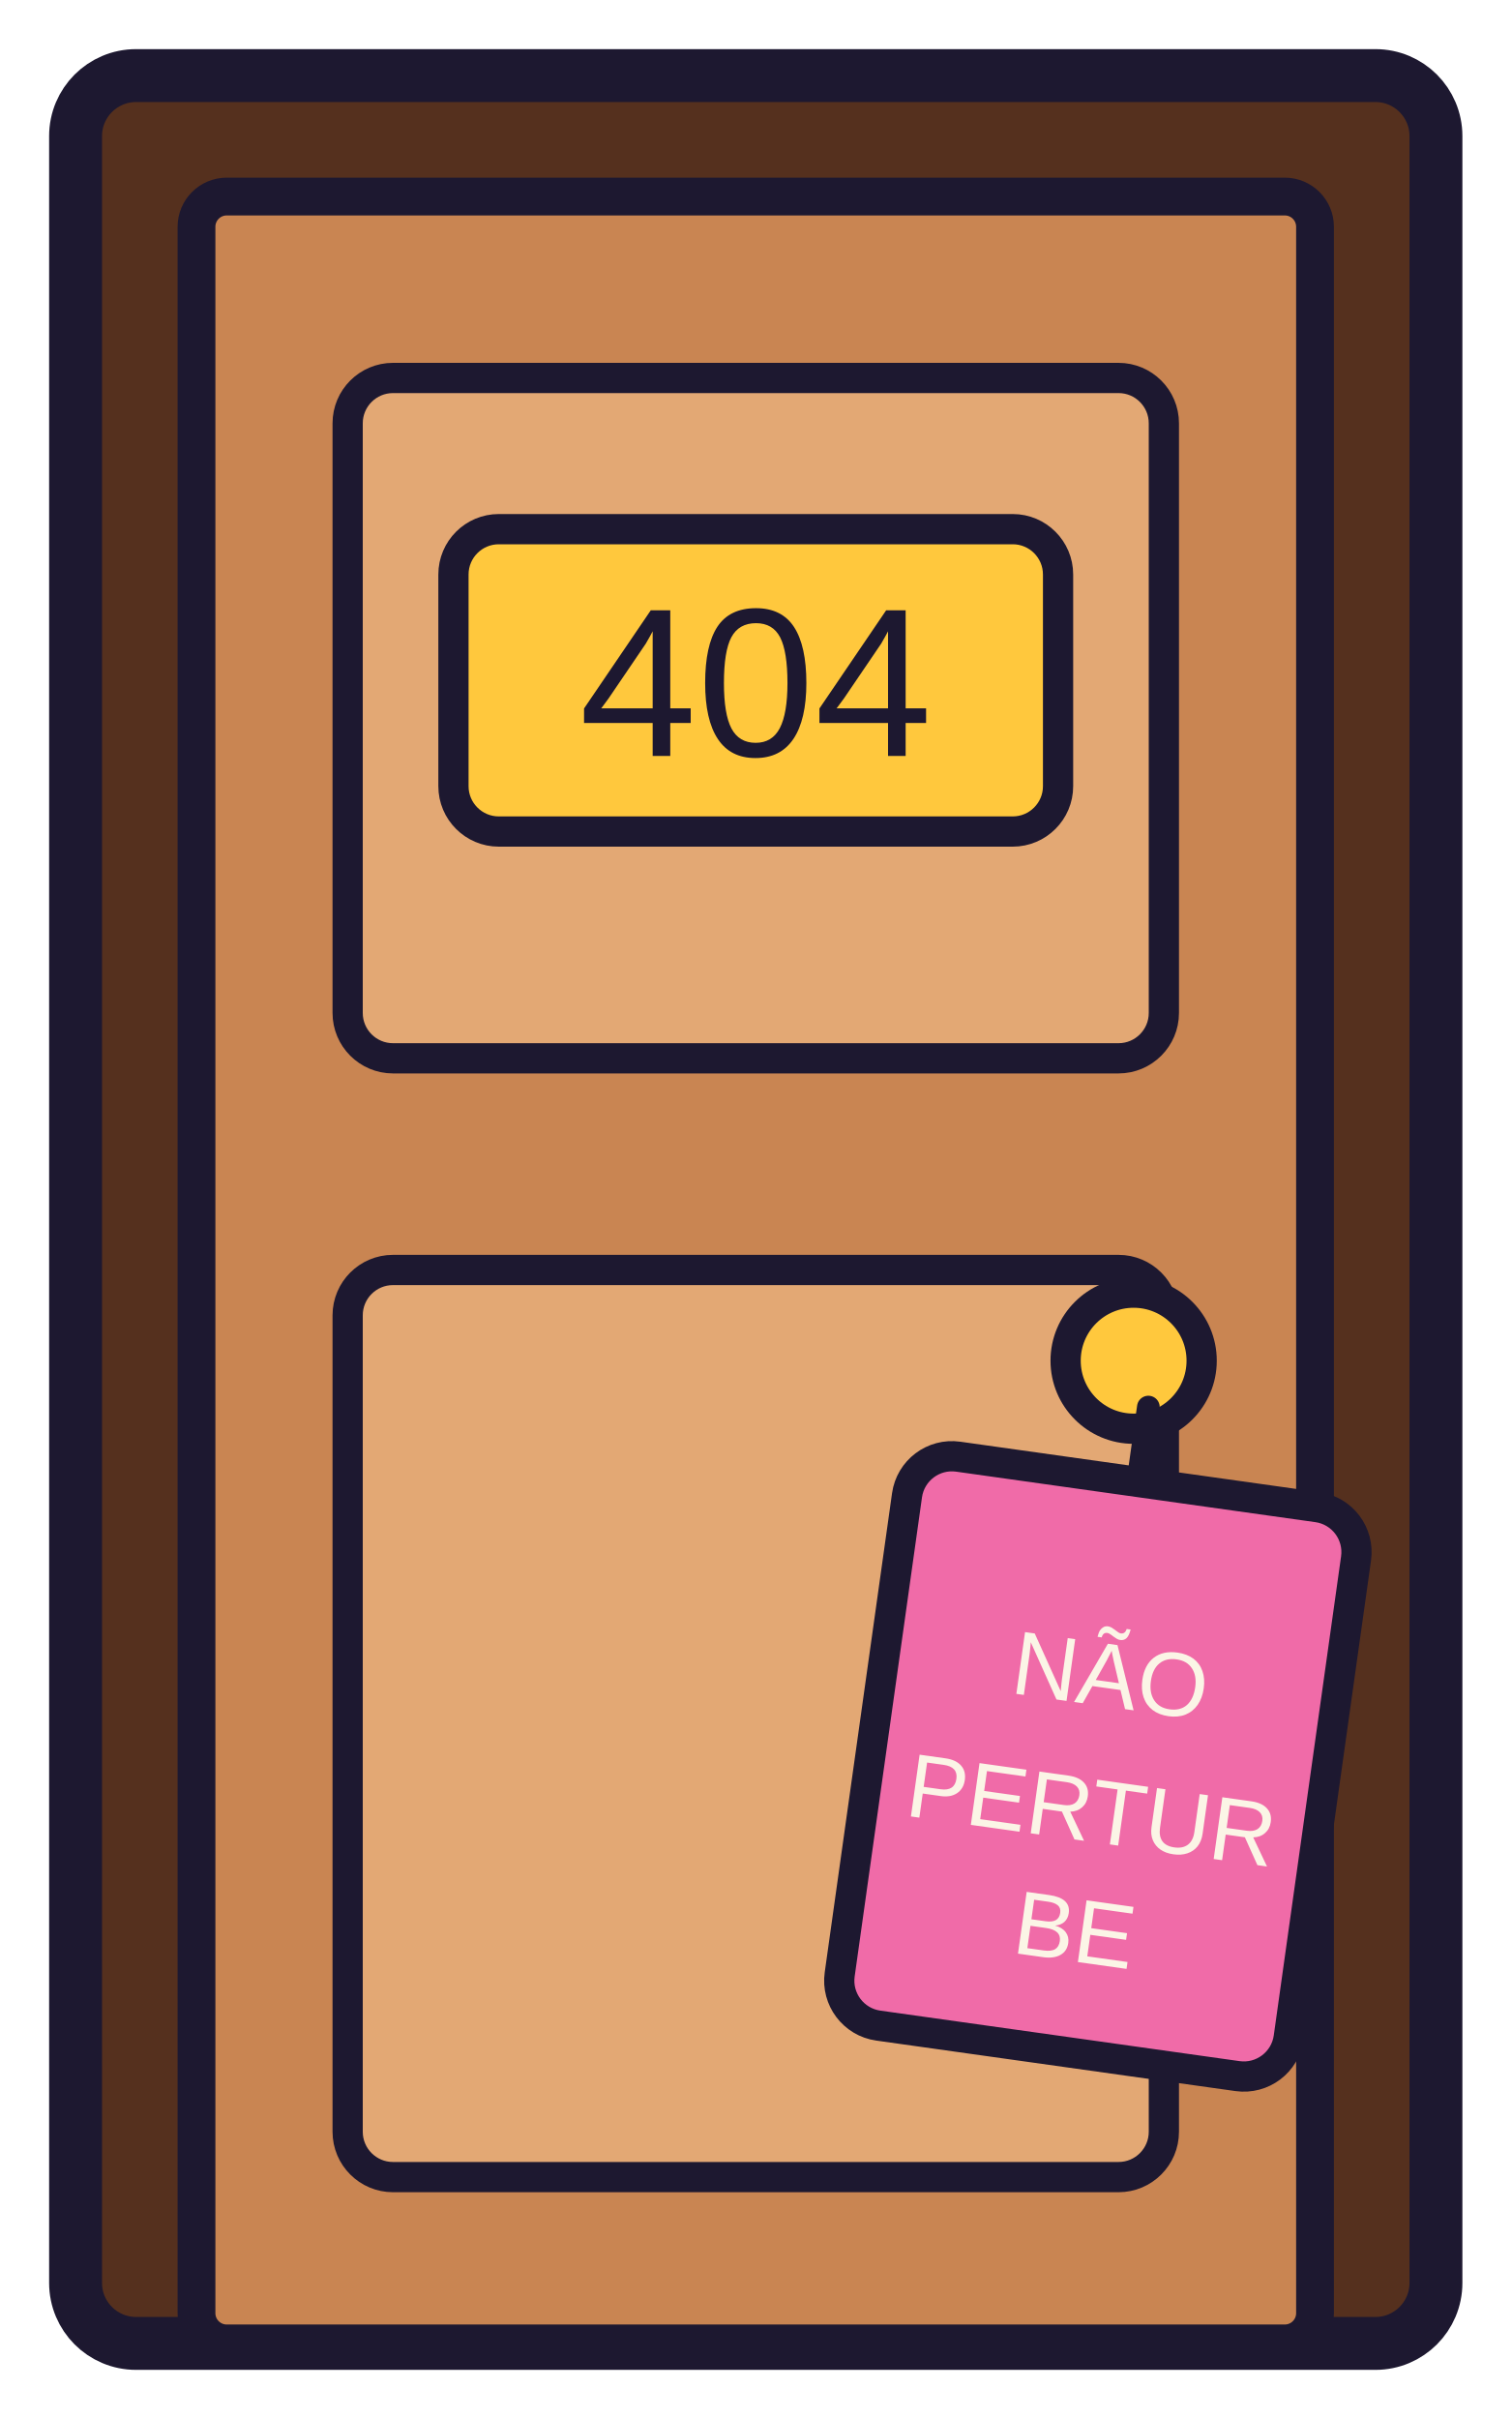
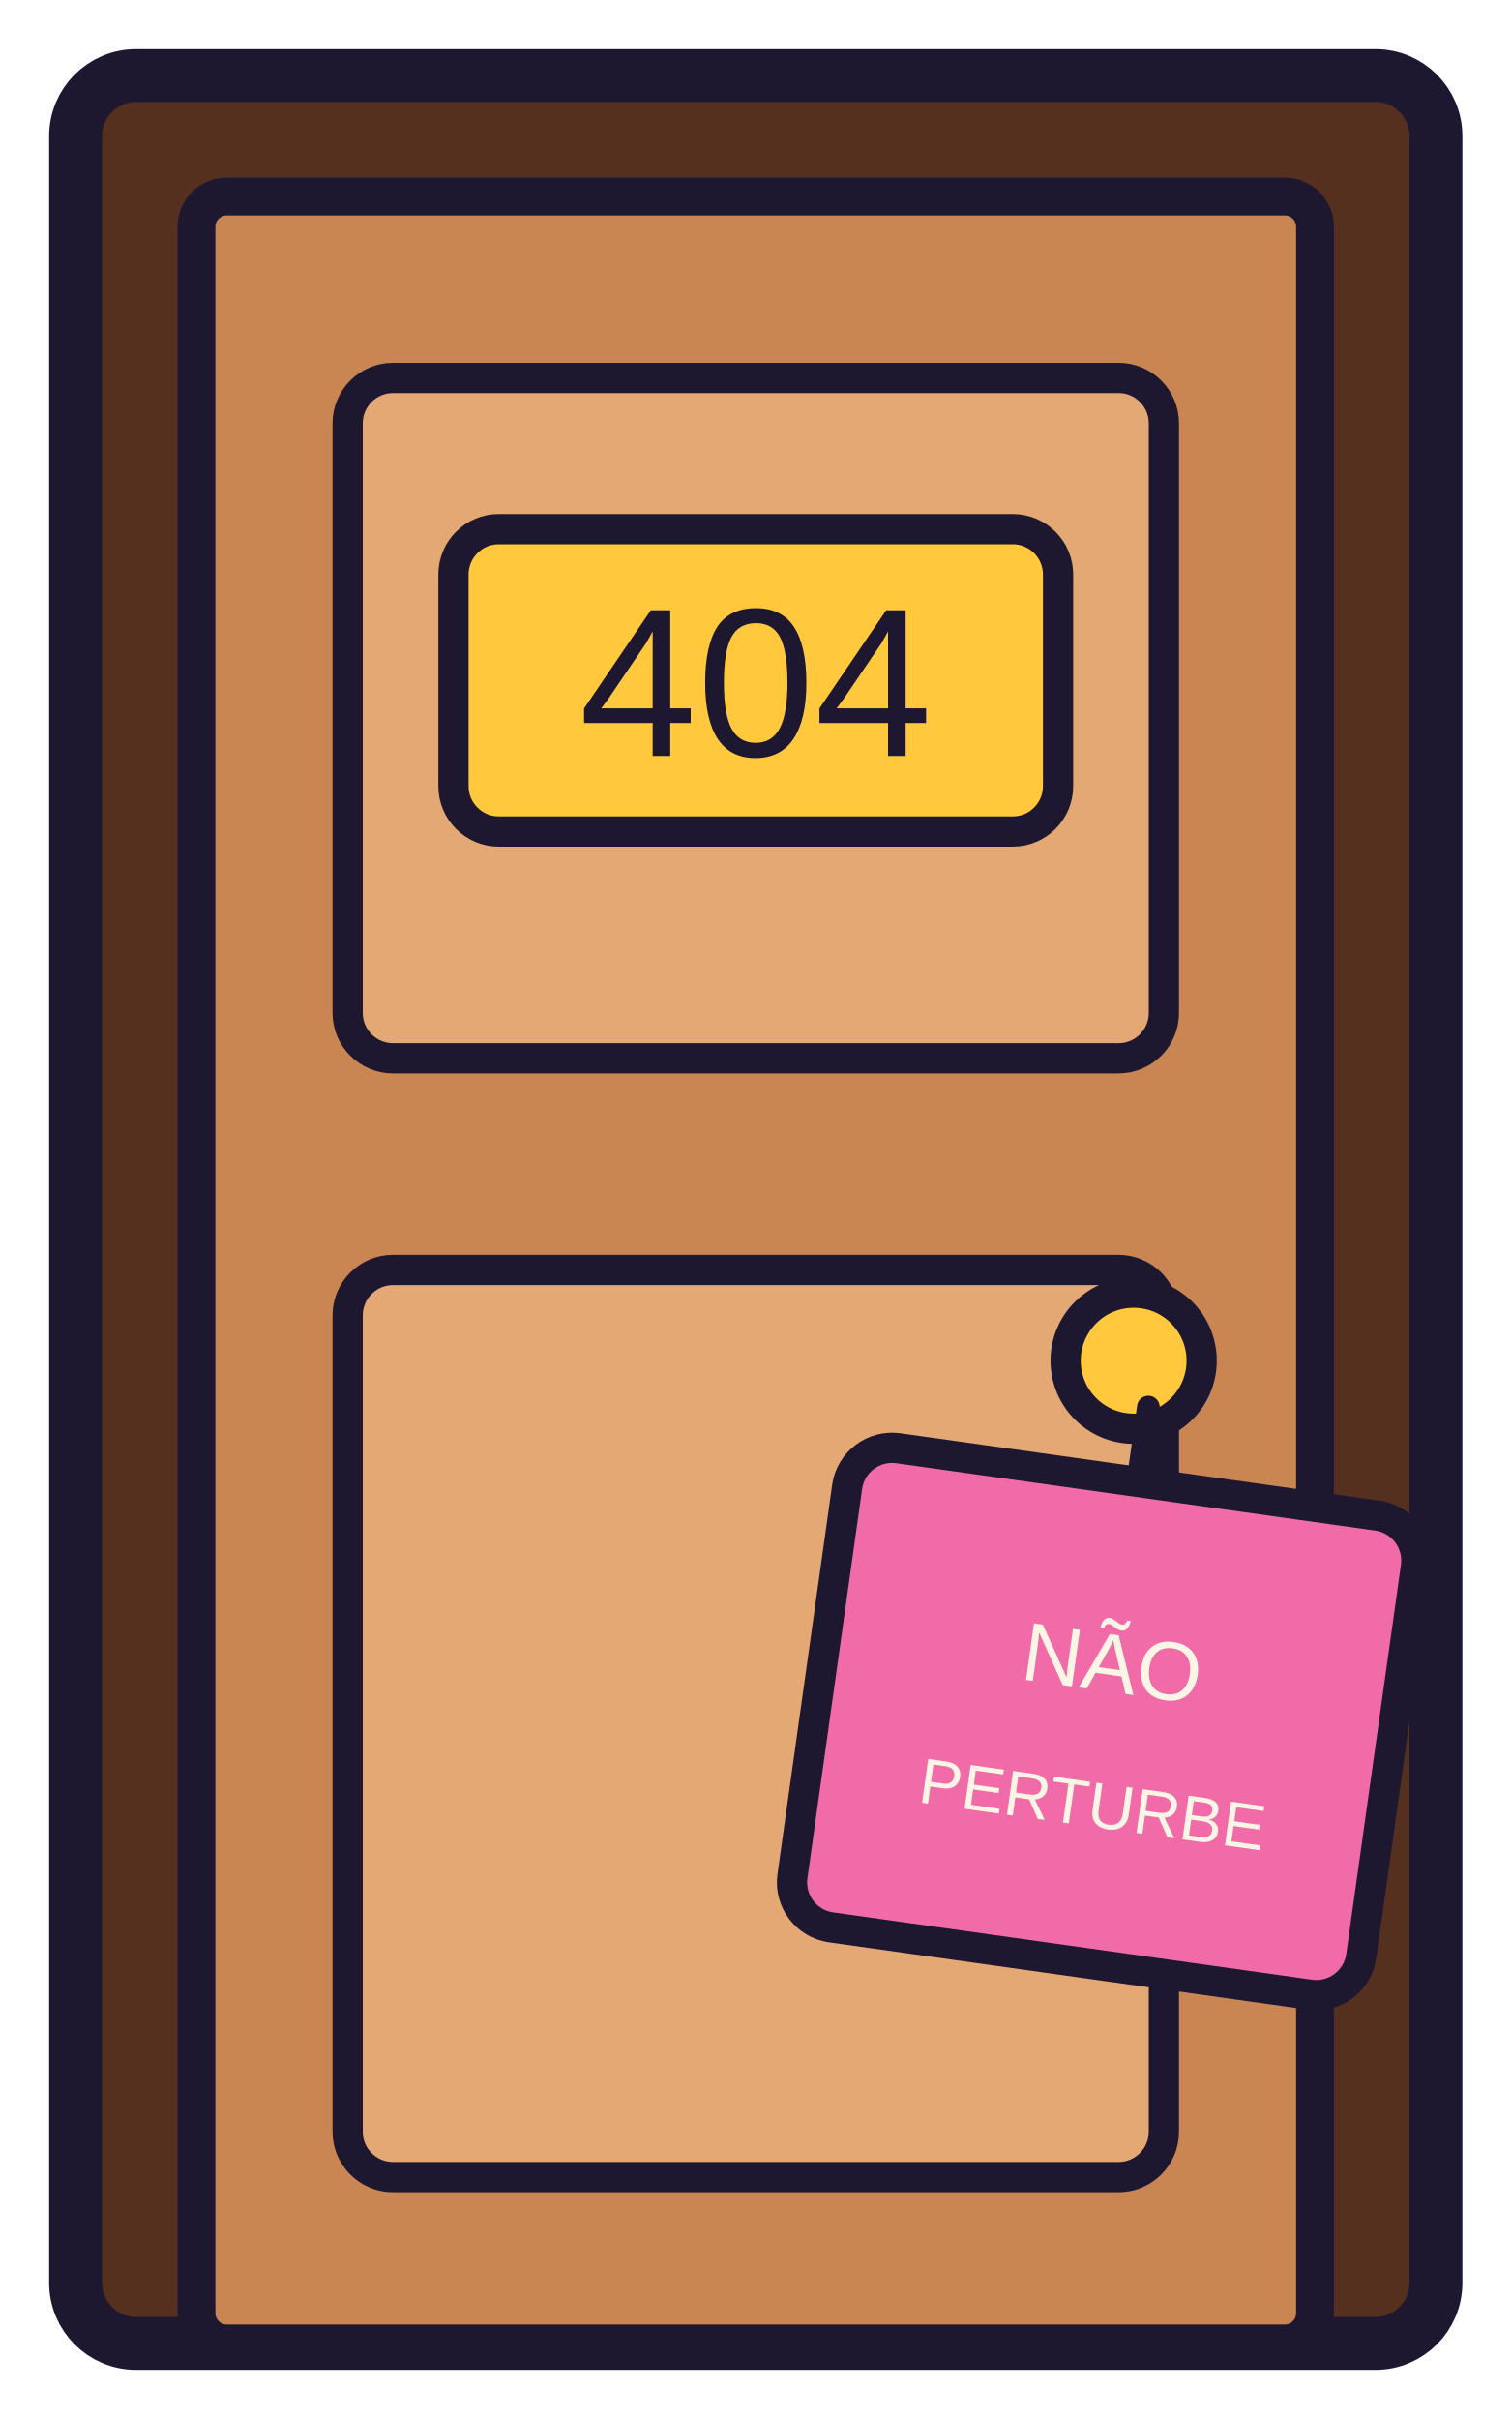
<svg xmlns="http://www.w3.org/2000/svg" viewBox="0 0 200 320" width="200" height="320">
  <rect x="10" y="10" width="180" height="300" rx="8" fill="#55301e" stroke="#1d1830" stroke-width="7" />
  <rect x="26" y="26" width="148" height="284" rx="4" fill="#c98552" stroke="#1d1830" stroke-width="5" />
  <rect x="46" y="50" width="108" height="90" rx="6" fill="#e3a874" stroke="#1d1830" stroke-width="4" />
  <rect x="46" y="168" width="108" height="120" rx="6" fill="#e3a874" stroke="#1d1830" stroke-width="4" />
  <rect x="60" y="70" width="80" height="40" rx="6" fill="#ffc83d" stroke="#1d1830" stroke-width="4" />
  <text x="100" y="100" text-anchor="middle" font-family="Arial Black, Arial, sans-serif" font-size="28" fill="#1d1830">404</text>
  <circle cx="150" cy="180" r="9" fill="#ffc83d" stroke="#1d1830" stroke-width="4" />
  <g transform="rotate(8 150 200)">
    <path d="M150 186 L150 196" fill="none" stroke="#1d1830" stroke-width="3" stroke-linecap="round" stroke-linejoin="round" />
-     <rect x="120" y="196" width="60" height="76" rx="6" fill="#f06ba8" stroke="#1d1830" stroke-width="4" />
-     <text x="150" y="226" text-anchor="middle" font-family="Arial Black, Arial, sans-serif" font-size="12" fill="#fbf5e6">NÃO</text>
-     <text x="150" y="244" text-anchor="middle" font-family="Arial Black, Arial, sans-serif" font-size="12" fill="#fbf5e6">PERTUR</text>
-     <text x="150" y="260" text-anchor="middle" font-family="Arial Black, Arial, sans-serif" font-size="12" fill="#fbf5e6">BE</text>
+     <rect x="112" y="196" width="76" height="64" rx="6" fill="#f06ba8" stroke="#1d1830" stroke-width="4" />
+     <text x="150" y="224" text-anchor="middle" font-family="Arial Black, Arial, sans-serif" font-size="11" fill="#fbf5e6">NÃO</text>
+     <text x="150" y="242" text-anchor="middle" font-family="Arial Black, Arial, sans-serif" font-size="8.5" fill="#fbf5e6">PERTURBE</text>
  </g>
</svg>
